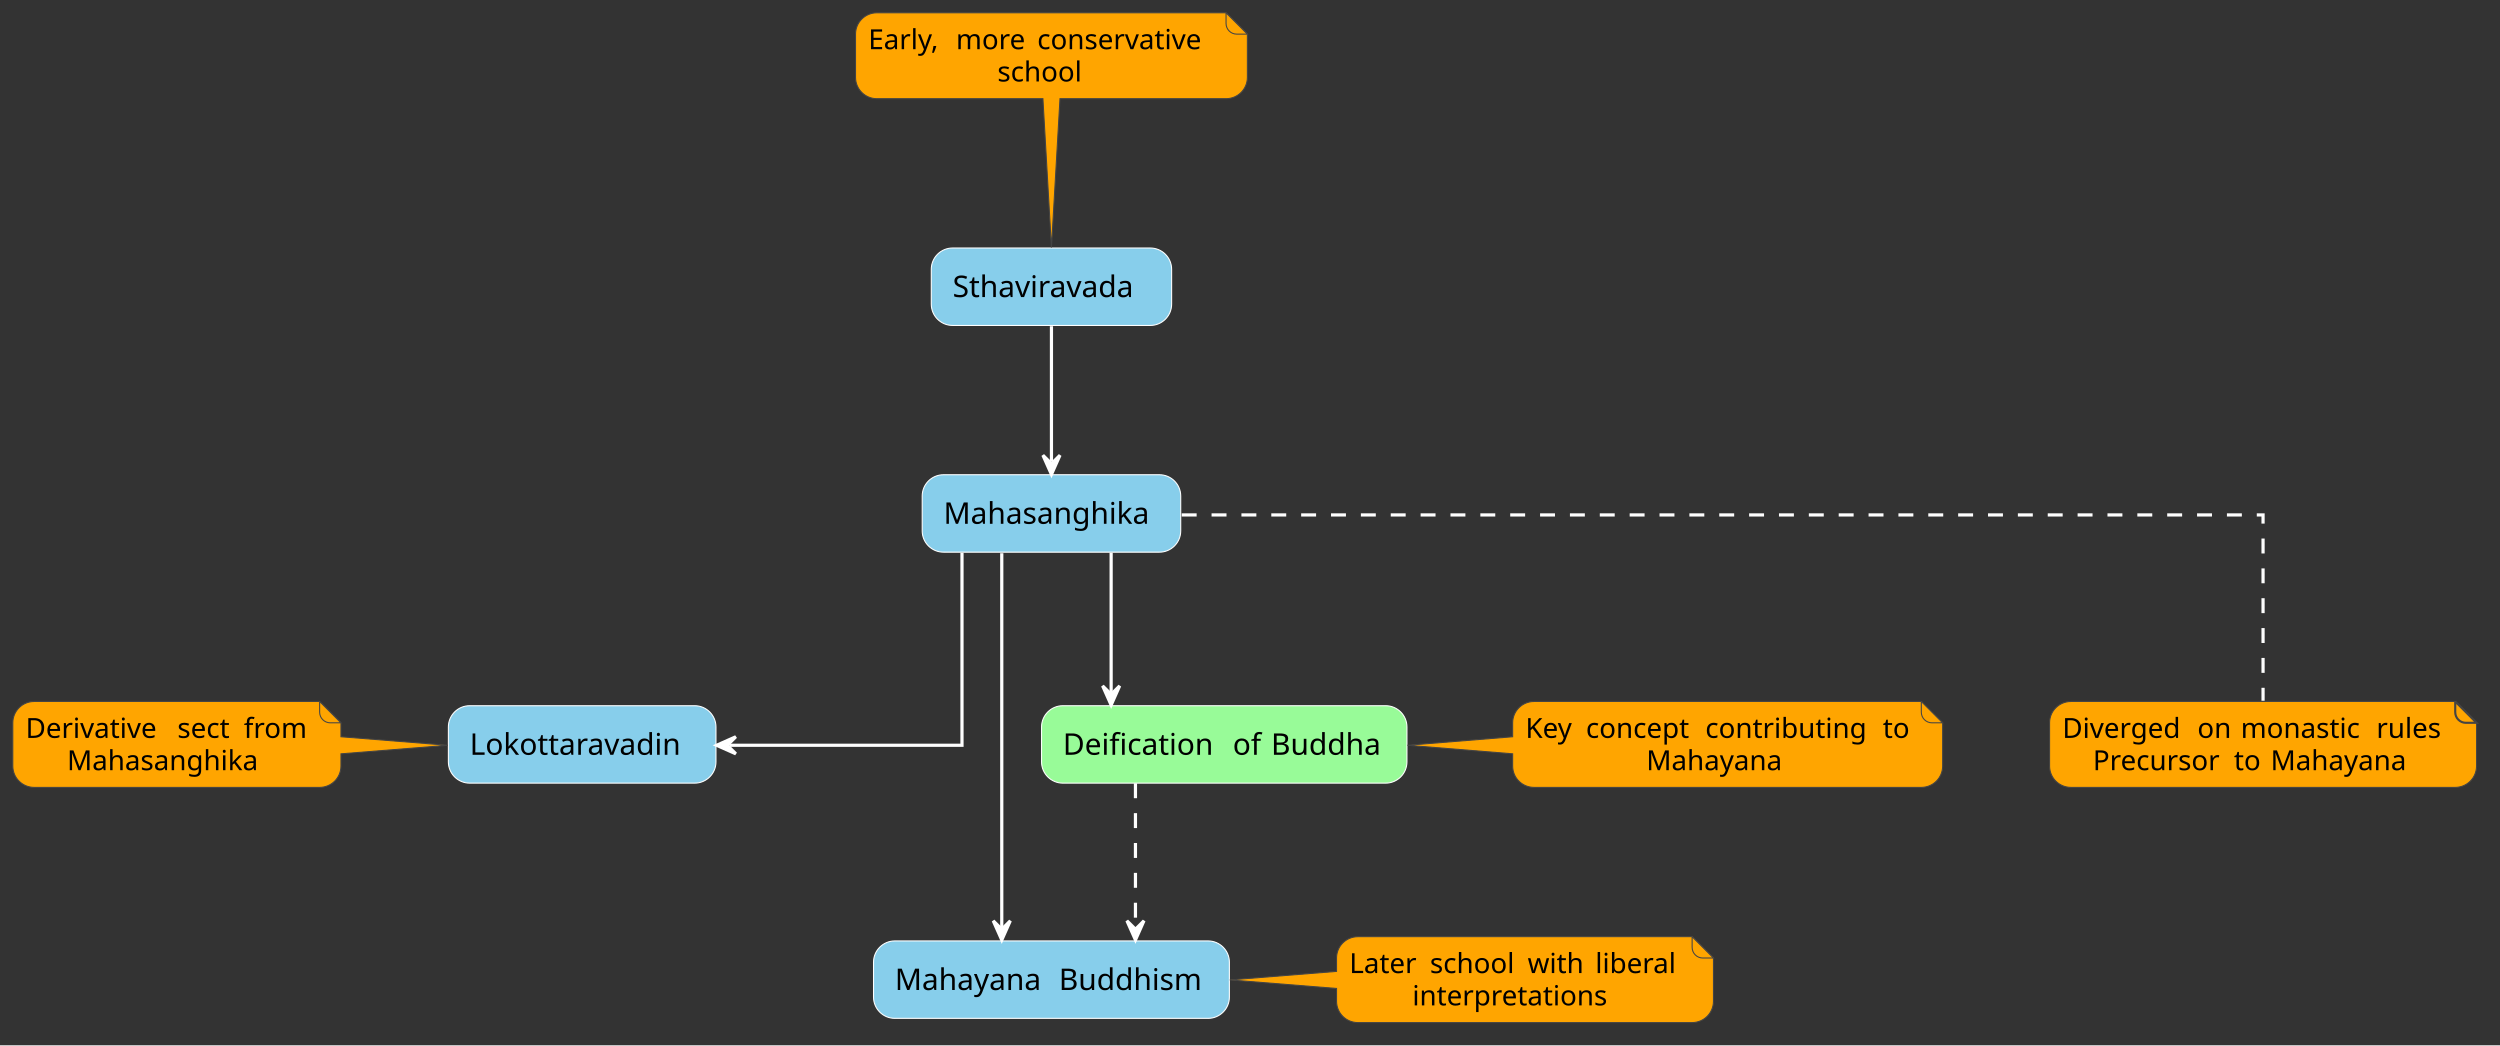
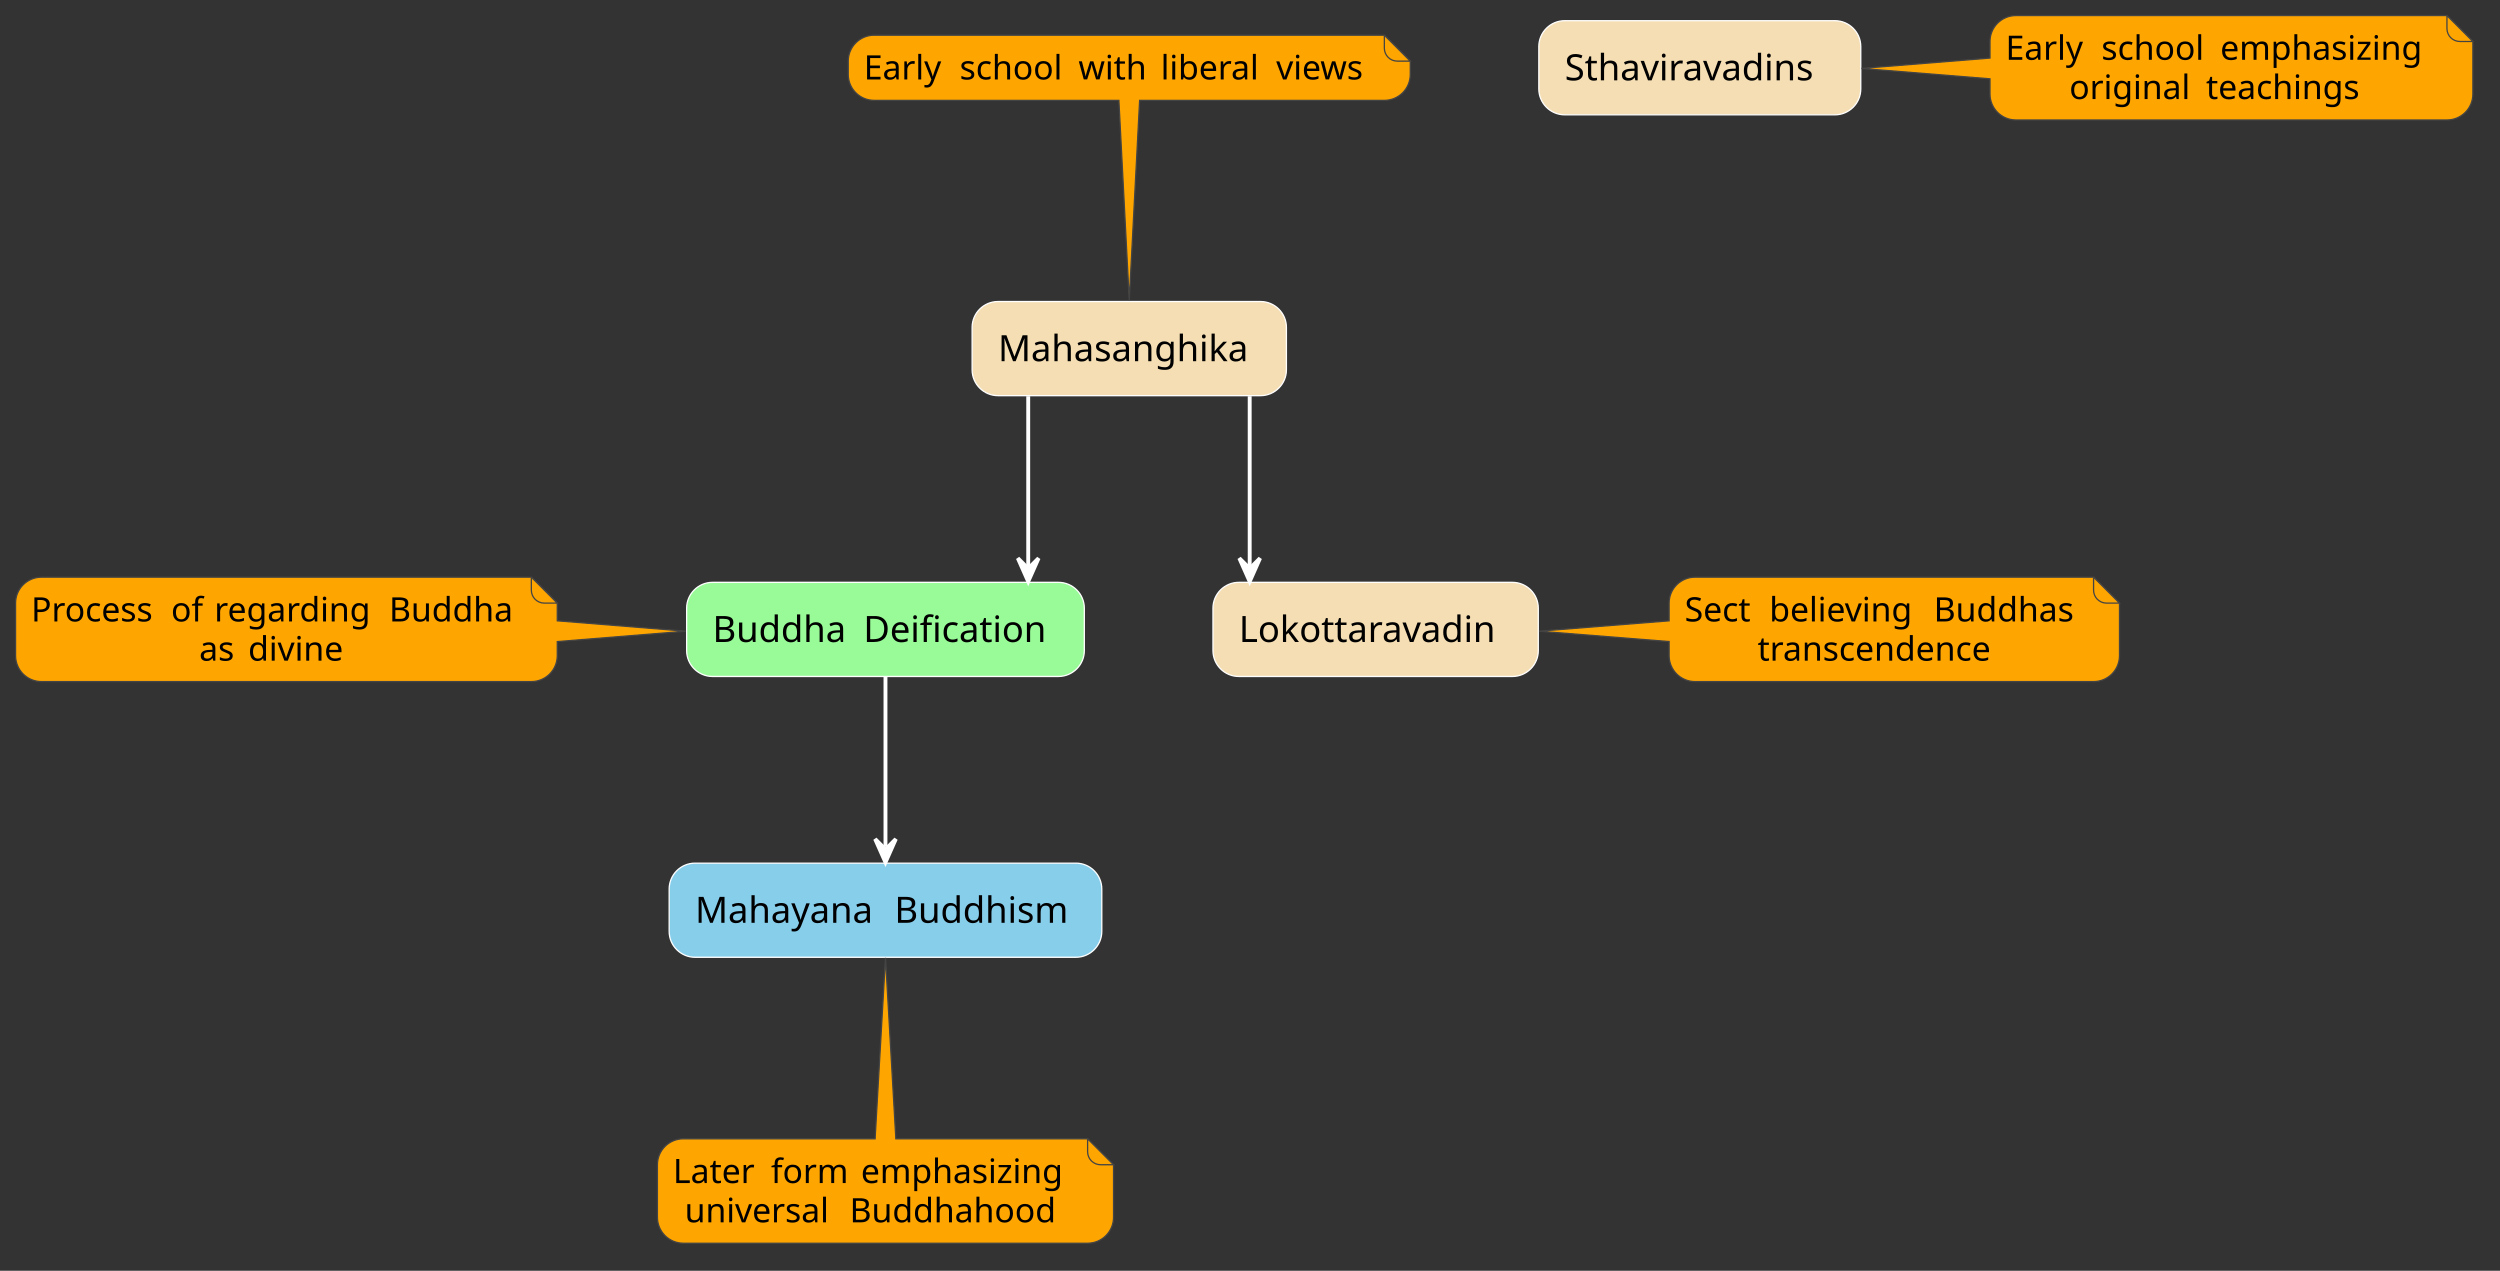
- <svg xmlns="http://www.w3.org/2000/svg" contentStyleType="text/css" data-diagram-type="CLASS" height="490px" preserveAspectRatio="none" style="width:1172px;height:490px;background:#333333;" version="1.1" viewBox="0 0 1172 490" width="1172px" zoomAndPan="magnify">
+ <svg xmlns="http://www.w3.org/2000/svg" contentStyleType="text/css" data-diagram-type="CLASS" height="490px" preserveAspectRatio="none" style="width:964px;height:490px;background:#333333;" version="1.1" viewBox="0 0 964 490" width="964px" zoomAndPan="magnify">
  <defs />
  <g>
-     <rect fill="#333333" height="490" style="stroke:none;stroke-width:1;" width="1172" x="0" y="0" />
-     <g class="entity" data-entity="Sthaviravada" data-source-line="23" data-uid="ent0002" id="entity_Sthaviravada">
-       <rect fill="#87CEEB" height="36.297" rx="10" ry="10" style="stroke:#FFFFFF;stroke-width:0.5;" width="112.668" x="436.59" y="116.27" />
-       <text fill="#000000" font-family="Sans-Serif" font-size="14" lengthAdjust="spacing" textLength="92.668" x="446.59" y="139.265">Sthaviravada</text>
+     <rect fill="#333333" height="490" style="stroke:none;stroke-width:1;" width="964" x="0" y="0" />
+     <g class="entity" data-entity="Sthaviravadins" data-source-line="23" data-uid="ent0002" id="entity_Sthaviravadins">
+       <rect fill="#F5DEB3" height="36.297" rx="10" ry="10" style="stroke:#FFFFFF;stroke-width:0.5;" width="124.145" x="593.37" y="7.98" />
+       <text fill="#000000" font-family="Sans-Serif" font-size="14" lengthAdjust="spacing" textLength="104.145" x="603.37" y="30.975">Sthaviravadins</text>
    </g>
    <g class="entity" data-entity="Mahasanghika" data-source-line="24" data-uid="ent0003" id="entity_Mahasanghika">
-       <rect fill="#87CEEB" height="36.297" rx="10" ry="10" style="stroke:#FFFFFF;stroke-width:0.5;" width="121.192" x="432.33" y="222.56" />
-       <text fill="#000000" font-family="Sans-Serif" font-size="14" lengthAdjust="spacing" textLength="101.192" x="442.33" y="245.555">Mahasanghika</text>
+       <rect fill="#F5DEB3" height="36.297" rx="10" ry="10" style="stroke:#FFFFFF;stroke-width:0.5;" width="121.192" x="374.85" y="116.27" />
+       <text fill="#000000" font-family="Sans-Serif" font-size="14" lengthAdjust="spacing" textLength="101.192" x="384.85" y="139.265">Mahasanghika</text>
    </g>
-     <g class="entity" data-entity="Mahayana Buddhism" data-source-line="25" data-uid="ent0004" id="entity_Mahayana Buddhism">
-       <rect fill="#87CEEB" height="36.297" rx="10" ry="10" style="stroke:#FFFFFF;stroke-width:0.5;" width="166.822" x="409.51" y="441.11" />
-       <text fill="#000000" font-family="Sans-Serif" font-size="14" lengthAdjust="spacing" textLength="72.427" x="419.51" y="464.105">Mahayana</text>
-       <text fill="#000000" font-family="Sans-Serif" font-size="14" lengthAdjust="spacing" textLength="4.45" x="491.937" y="464.105"> </text>
-       <text fill="#000000" font-family="Sans-Serif" font-size="14" lengthAdjust="spacing" textLength="69.945" x="496.387" y="464.105">Buddhism</text>
+     <g class="entity" data-entity="Lokottaravadin" data-source-line="25" data-uid="ent0004" id="entity_Lokottaravadin">
+       <rect fill="#F5DEB3" height="36.297" rx="10" ry="10" style="stroke:#FFFFFF;stroke-width:0.5;" width="125.444" x="467.72" y="224.55" />
+       <text fill="#000000" font-family="Sans-Serif" font-size="14" lengthAdjust="spacing" textLength="105.444" x="477.72" y="247.545">Lokottaravadin</text>
    </g>
-     <g class="entity" data-entity="Lokottaravadin" data-source-line="26" data-uid="ent0005" id="entity_Lokottaravadin">
-       <rect fill="#87CEEB" height="36.297" rx="10" ry="10" style="stroke:#FFFFFF;stroke-width:0.5;" width="125.444" x="210.2" y="330.84" />
-       <text fill="#000000" font-family="Sans-Serif" font-size="14" lengthAdjust="spacing" textLength="105.444" x="220.2" y="353.835">Lokottaravadin</text>
+     <g class="entity" data-entity="Mahayana Buddhism" data-source-line="28" data-uid="ent0005" id="entity_Mahayana Buddhism">
+       <rect fill="#87CEEB" height="36.297" rx="10" ry="10" style="stroke:#FFFFFF;stroke-width:0.5;" width="166.822" x="258.03" y="332.83" />
+       <text fill="#000000" font-family="Sans-Serif" font-size="14" lengthAdjust="spacing" textLength="72.427" x="268.03" y="355.825">Mahayana</text>
+       <text fill="#000000" font-family="Sans-Serif" font-size="14" lengthAdjust="spacing" textLength="4.45" x="340.457" y="355.825"> </text>
+       <text fill="#000000" font-family="Sans-Serif" font-size="14" lengthAdjust="spacing" textLength="69.945" x="344.907" y="355.825">Buddhism</text>
    </g>
-     <g class="entity" data-entity="Deification of Buddha" data-source-line="27" data-uid="ent0006" id="entity_Deification of Buddha">
-       <rect fill="#98FB98" height="36.297" rx="10" ry="10" style="stroke:#FFFFFF;stroke-width:0.5;" width="171.293" x="488.28" y="330.84" />
-       <text fill="#000000" font-family="Sans-Serif" font-size="14" lengthAdjust="spacing" textLength="75.195" x="498.28" y="353.835">Deification</text>
-       <text fill="#000000" font-family="Sans-Serif" font-size="14" lengthAdjust="spacing" textLength="4.45" x="573.475" y="353.835"> </text>
-       <text fill="#000000" font-family="Sans-Serif" font-size="14" lengthAdjust="spacing" textLength="13.494" x="577.926" y="353.835">of</text>
-       <text fill="#000000" font-family="Sans-Serif" font-size="14" lengthAdjust="spacing" textLength="4.45" x="591.42" y="353.835"> </text>
-       <text fill="#000000" font-family="Sans-Serif" font-size="14" lengthAdjust="spacing" textLength="53.703" x="595.87" y="353.835">Buddha</text>
+     <g class="entity" data-entity="Buddha Deification" data-source-line="29" data-uid="ent0006" id="entity_Buddha Deification">
+       <rect fill="#98FB98" height="36.297" rx="10" ry="10" style="stroke:#FFFFFF;stroke-width:0.5;" width="153.349" x="264.77" y="224.55" />
+       <text fill="#000000" font-family="Sans-Serif" font-size="14" lengthAdjust="spacing" textLength="53.703" x="274.77" y="247.545">Buddha</text>
+       <text fill="#000000" font-family="Sans-Serif" font-size="14" lengthAdjust="spacing" textLength="4.45" x="328.473" y="247.545"> </text>
+       <text fill="#000000" font-family="Sans-Serif" font-size="14" lengthAdjust="spacing" textLength="75.195" x="332.923" y="247.545">Deification</text>
    </g>
-     <g class="entity" data-entity="GMN12" data-source-line="38" data-uid="ent0013" id="entity_GMN12">
-       <path d="M401.07,16 L401.07,36.266 A10,10 0 0 0 411.07,46.266 L488.92,46.266 L492.92,116.03 L496.92,46.266 L574.773,46.266 A10,10 0 0 0 584.773,36.266 L584.773,16 L574.773,6 L411.07,6 A10,10 0 0 0 401.07,16" fill="#FFA500" style="stroke:#444444;stroke-width:0.5;" />
-       <path d="M574.773,6 L574.773,11 A5,5 0 0 0 579.773,16 L584.773,16 L574.773,6" fill="#FFA500" style="stroke:#444444;stroke-width:0.5;" />
-       <text fill="#000000" font-family="Sans-Serif" font-size="13" lengthAdjust="spacing" textLength="36.962" x="407.07" y="23.067">Early,</text>
-       <text fill="#000000" font-family="Sans-Serif" font-size="13" lengthAdjust="spacing" textLength="4.132" x="444.032" y="23.067"> </text>
-       <text fill="#000000" font-family="Sans-Serif" font-size="13" lengthAdjust="spacing" textLength="33.96" x="448.165" y="23.067">more</text>
-       <text fill="#000000" font-family="Sans-Serif" font-size="13" lengthAdjust="spacing" textLength="4.132" x="482.125" y="23.067"> </text>
-       <text fill="#000000" font-family="Sans-Serif" font-size="13" lengthAdjust="spacing" textLength="83.516" x="486.257" y="23.067">conservative</text>
-       <text fill="#000000" font-family="Sans-Serif" font-size="13" lengthAdjust="spacing" textLength="41.679" x="467.582" y="38.2">school</text>
+     <g class="entity" data-entity="GMN10" data-source-line="39" data-uid="ent0011" id="entity_GMN10">
+       <path d="M327.08,23.57 L327.08,28.703 A10,10 0 0 0 337.08,38.703 L431.44,38.703 L435.44,115.79 L439.44,38.703 L533.804,38.703 A10,10 0 0 0 543.804,28.703 L543.804,23.57 L533.804,13.57 L337.08,13.57 A10,10 0 0 0 327.08,23.57" fill="#FFA500" style="stroke:#444444;stroke-width:0.5;" />
+       <path d="M533.804,13.57 L533.804,18.57 A5,5 0 0 0 538.804,23.57 L543.804,23.57 L533.804,13.57" fill="#FFA500" style="stroke:#444444;stroke-width:0.5;" />
+       <text fill="#000000" font-family="Sans-Serif" font-size="13" lengthAdjust="spacing" textLength="32.83" x="333.08" y="30.637">Early</text>
+       <text fill="#000000" font-family="Sans-Serif" font-size="13" lengthAdjust="spacing" textLength="4.132" x="365.91" y="30.637"> </text>
+       <text fill="#000000" font-family="Sans-Serif" font-size="13" lengthAdjust="spacing" textLength="41.679" x="370.042" y="30.637">school</text>
+       <text fill="#000000" font-family="Sans-Serif" font-size="13" lengthAdjust="spacing" textLength="4.132" x="411.721" y="30.637"> </text>
+       <text fill="#000000" font-family="Sans-Serif" font-size="13" lengthAdjust="spacing" textLength="27.581" x="415.853" y="30.637">with</text>
+       <text fill="#000000" font-family="Sans-Serif" font-size="13" lengthAdjust="spacing" textLength="4.132" x="443.434" y="30.637"> </text>
+       <text fill="#000000" font-family="Sans-Serif" font-size="13" lengthAdjust="spacing" textLength="40.397" x="447.566" y="30.637">liberal</text>
+       <text fill="#000000" font-family="Sans-Serif" font-size="13" lengthAdjust="spacing" textLength="4.132" x="487.963" y="30.637"> </text>
+       <text fill="#000000" font-family="Sans-Serif" font-size="13" lengthAdjust="spacing" textLength="36.709" x="492.095" y="30.637">views</text>
    </g>
-     <g class="entity" data-entity="GMN15" data-source-line="42" data-uid="ent0016" id="entity_GMN15">
-       <path d="M960.84,338.86 L960.84,359.126 A10,10 0 0 0 970.84,369.126 L1151.009,369.126 A10,10 0 0 0 1161.009,359.126 L1161.009,338.86 L1151.009,328.86 L970.84,328.86 A10,10 0 0 0 960.84,338.86" fill="#FFA500" style="stroke:#444444;stroke-width:0.5;" />
-       <path d="M1151.009,328.86 L1151.009,333.86 A5,5 0 0 0 1156.009,338.86 L1161.009,338.86 L1151.009,328.86" fill="#FFA500" style="stroke:#444444;stroke-width:1;" />
-       <text fill="#000000" font-family="Sans-Serif" font-size="13" lengthAdjust="spacing" textLength="59.16" x="966.84" y="345.927">Diverged</text>
-       <text fill="#000000" font-family="Sans-Serif" font-size="13" lengthAdjust="spacing" textLength="4.132" x="1026" y="345.927"> </text>
-       <text fill="#000000" font-family="Sans-Serif" font-size="13" lengthAdjust="spacing" textLength="16.193" x="1030.132" y="345.927">on</text>
-       <text fill="#000000" font-family="Sans-Serif" font-size="13" lengthAdjust="spacing" textLength="4.132" x="1046.325" y="345.927"> </text>
-       <text fill="#000000" font-family="Sans-Serif" font-size="13" lengthAdjust="spacing" textLength="59.452" x="1050.458" y="345.927">monastic</text>
-       <text fill="#000000" font-family="Sans-Serif" font-size="13" lengthAdjust="spacing" textLength="4.132" x="1109.91" y="345.927"> </text>
-       <text fill="#000000" font-family="Sans-Serif" font-size="13" lengthAdjust="spacing" textLength="31.967" x="1114.042" y="345.927">rules</text>
-       <text fill="#000000" font-family="Sans-Serif" font-size="13" lengthAdjust="spacing" textLength="61.985" x="981.148" y="361.06">Precursor</text>
-       <text fill="#000000" font-family="Sans-Serif" font-size="13" lengthAdjust="spacing" textLength="4.132" x="1043.132" y="361.06"> </text>
-       <text fill="#000000" font-family="Sans-Serif" font-size="13" lengthAdjust="spacing" textLength="13.051" x="1047.265" y="361.06">to</text>
-       <text fill="#000000" font-family="Sans-Serif" font-size="13" lengthAdjust="spacing" textLength="4.132" x="1060.316" y="361.06"> </text>
-       <text fill="#000000" font-family="Sans-Serif" font-size="13" lengthAdjust="spacing" textLength="67.253" x="1064.448" y="361.06">Mahayana</text>
+     <g class="entity" data-entity="GMN13" data-source-line="43" data-uid="ent0014" id="entity_GMN13">
+       <path d="M643.61,232.56 L643.61,239.39 L593.45,243.39 L643.61,247.39 L643.61,252.826 A10,10 0 0 0 653.61,262.826 L807.278,262.826 A10,10 0 0 0 817.278,252.826 L817.278,232.56 L807.278,222.56 L653.61,222.56 A10,10 0 0 0 643.61,232.56" fill="#FFA500" style="stroke:#444444;stroke-width:0.5;" />
+       <path d="M807.278,222.56 L807.278,227.56 A5,5 0 0 0 812.278,232.56 L817.278,232.56 L807.278,222.56" fill="#FFA500" style="stroke:#444444;stroke-width:0.5;" />
+       <text fill="#000000" font-family="Sans-Serif" font-size="13" lengthAdjust="spacing" textLength="28.495" x="649.61" y="239.627">Sect</text>
+       <text fill="#000000" font-family="Sans-Serif" font-size="13" lengthAdjust="spacing" textLength="4.132" x="678.105" y="239.627"> </text>
+       <text fill="#000000" font-family="Sans-Serif" font-size="13" lengthAdjust="spacing" textLength="59.268" x="682.237" y="239.627">believing</text>
+       <text fill="#000000" font-family="Sans-Serif" font-size="13" lengthAdjust="spacing" textLength="4.132" x="741.505" y="239.627"> </text>
+       <text fill="#000000" font-family="Sans-Serif" font-size="13" lengthAdjust="spacing" textLength="56.64" x="745.637" y="239.627">Buddhas</text>
+       <text fill="#000000" font-family="Sans-Serif" font-size="13" lengthAdjust="spacing" textLength="96.44" x="677.724" y="254.76">transcendence</text>
    </g>
-     <g class="entity" data-entity="GMN18" data-source-line="47" data-uid="ent0019" id="entity_GMN18">
-       <path d="M626.57,449.12 L626.57,455.39 L576.53,459.39 L626.57,463.39 L626.57,469.386 A10,10 0 0 0 636.57,479.386 L793.272,479.386 A10,10 0 0 0 803.272,469.386 L803.272,449.12 L793.272,439.12 L636.57,439.12 A10,10 0 0 0 626.57,449.12" fill="#FFA500" style="stroke:#444444;stroke-width:0.5;" />
-       <path d="M793.272,439.12 L793.272,444.12 A5,5 0 0 0 798.272,449.12 L803.272,449.12 L793.272,439.12" fill="#FFA500" style="stroke:#444444;stroke-width:0.5;" />
-       <text fill="#000000" font-family="Sans-Serif" font-size="13" lengthAdjust="spacing" textLength="33.649" x="632.57" y="456.187">Later</text>
-       <text fill="#000000" font-family="Sans-Serif" font-size="13" lengthAdjust="spacing" textLength="4.132" x="666.219" y="456.187"> </text>
-       <text fill="#000000" font-family="Sans-Serif" font-size="13" lengthAdjust="spacing" textLength="41.679" x="670.351" y="456.187">school</text>
-       <text fill="#000000" font-family="Sans-Serif" font-size="13" lengthAdjust="spacing" textLength="4.132" x="712.03" y="456.187"> </text>
-       <text fill="#000000" font-family="Sans-Serif" font-size="13" lengthAdjust="spacing" textLength="27.581" x="716.162" y="456.187">with</text>
-       <text fill="#000000" font-family="Sans-Serif" font-size="13" lengthAdjust="spacing" textLength="4.132" x="743.743" y="456.187"> </text>
-       <text fill="#000000" font-family="Sans-Serif" font-size="13" lengthAdjust="spacing" textLength="40.397" x="747.875" y="456.187">liberal</text>
-       <text fill="#000000" font-family="Sans-Serif" font-size="13" lengthAdjust="spacing" textLength="96.624" x="662.109" y="471.32">interpretations</text>
+     <g class="entity" data-entity="GMN16" data-source-line="47" data-uid="ent0017" id="entity_GMN16">
+       <path d="M6,232.56 L6,252.826 A10,10 0 0 0 16,262.826 L204.884,262.826 A10,10 0 0 0 214.884,252.826 L214.884,247.39 L264.42,243.39 L214.884,239.39 L214.884,232.56 L204.884,222.56 L16,222.56 A10,10 0 0 0 6,232.56" fill="#FFA500" style="stroke:#444444;stroke-width:0.5;" />
+       <path d="M204.884,222.56 L204.884,227.56 A5,5 0 0 0 209.884,232.56 L214.884,232.56 L204.884,222.56" fill="#FFA500" style="stroke:#444444;stroke-width:0.5;" />
+       <text fill="#000000" font-family="Sans-Serif" font-size="13" lengthAdjust="spacing" textLength="49.829" x="12" y="239.627">Process</text>
+       <text fill="#000000" font-family="Sans-Serif" font-size="13" lengthAdjust="spacing" textLength="4.132" x="61.829" y="239.627"> </text>
+       <text fill="#000000" font-family="Sans-Serif" font-size="13" lengthAdjust="spacing" textLength="12.53" x="65.961" y="239.627">of</text>
+       <text fill="#000000" font-family="Sans-Serif" font-size="13" lengthAdjust="spacing" textLength="4.132" x="78.492" y="239.627"> </text>
+       <text fill="#000000" font-family="Sans-Serif" font-size="13" lengthAdjust="spacing" textLength="63.261" x="82.624" y="239.627">regarding</text>
+       <text fill="#000000" font-family="Sans-Serif" font-size="13" lengthAdjust="spacing" textLength="4.132" x="145.885" y="239.627"> </text>
+       <text fill="#000000" font-family="Sans-Serif" font-size="13" lengthAdjust="spacing" textLength="49.867" x="150.017" y="239.627">Buddha</text>
+       <text fill="#000000" font-family="Sans-Serif" font-size="13" lengthAdjust="spacing" textLength="14.739" x="76.803" y="254.76">as</text>
+       <text fill="#000000" font-family="Sans-Serif" font-size="13" lengthAdjust="spacing" textLength="4.132" x="91.543" y="254.76"> </text>
+       <text fill="#000000" font-family="Sans-Serif" font-size="13" lengthAdjust="spacing" textLength="39.406" x="95.675" y="254.76">divine</text>
    </g>
-     <g class="entity" data-entity="GMN21" data-source-line="51" data-uid="ent0022" id="entity_GMN21">
-       <path d="M6,338.86 L6,359.126 A10,10 0 0 0 16,369.126 L149.844,369.126 A10,10 0 0 0 159.844,359.126 L159.844,353.39 L209.95,349.39 L159.844,345.39 L159.844,338.86 L149.844,328.86 L16,328.86 A10,10 0 0 0 6,338.86" fill="#FFA500" style="stroke:#444444;stroke-width:0.5;" />
-       <path d="M149.844,328.86 L149.844,333.86 A5,5 0 0 0 154.844,338.86 L159.844,338.86 L149.844,328.86" fill="#FFA500" style="stroke:#444444;stroke-width:0.5;" />
-       <text fill="#000000" font-family="Sans-Serif" font-size="13" lengthAdjust="spacing" textLength="67.025" x="12" y="345.927">Derivative</text>
-       <text fill="#000000" font-family="Sans-Serif" font-size="13" lengthAdjust="spacing" textLength="4.132" x="79.025" y="345.927"> </text>
-       <text fill="#000000" font-family="Sans-Serif" font-size="13" lengthAdjust="spacing" textLength="27.016" x="83.157" y="345.927">sect</text>
-       <text fill="#000000" font-family="Sans-Serif" font-size="13" lengthAdjust="spacing" textLength="4.132" x="110.173" y="345.927"> </text>
-       <text fill="#000000" font-family="Sans-Serif" font-size="13" lengthAdjust="spacing" textLength="30.539" x="114.305" y="345.927">from</text>
-       <text fill="#000000" font-family="Sans-Serif" font-size="13" lengthAdjust="spacing" textLength="93.964" x="31.44" y="361.06">Mahasanghika</text>
+     <g class="entity" data-entity="GMN19" data-source-line="51" data-uid="ent0020" id="entity_GMN19">
+       <path d="M253.5,449.12 L253.5,469.386 A10,10 0 0 0 263.5,479.386 L419.383,479.386 A10,10 0 0 0 429.383,469.386 L429.383,449.12 L419.383,439.12 L345.44,439.12 L341.44,369.34 L337.44,439.12 L263.5,439.12 A10,10 0 0 0 253.5,449.12" fill="#FFA500" style="stroke:#444444;stroke-width:0.5;" />
+       <path d="M419.383,439.12 L419.383,444.12 A5,5 0 0 0 424.383,449.12 L429.383,449.12 L419.383,439.12" fill="#FFA500" style="stroke:#444444;stroke-width:0.5;" />
+       <text fill="#000000" font-family="Sans-Serif" font-size="13" lengthAdjust="spacing" textLength="33.649" x="259.5" y="456.187">Later</text>
+       <text fill="#000000" font-family="Sans-Serif" font-size="13" lengthAdjust="spacing" textLength="4.132" x="293.149" y="456.187"> </text>
+       <text fill="#000000" font-family="Sans-Serif" font-size="13" lengthAdjust="spacing" textLength="30.539" x="297.281" y="456.187">form</text>
+       <text fill="#000000" font-family="Sans-Serif" font-size="13" lengthAdjust="spacing" textLength="4.132" x="327.82" y="456.187"> </text>
+       <text fill="#000000" font-family="Sans-Serif" font-size="13" lengthAdjust="spacing" textLength="82.431" x="331.952" y="456.187">emphasizing</text>
+       <text fill="#000000" font-family="Sans-Serif" font-size="13" lengthAdjust="spacing" textLength="59.477" x="264.004" y="471.32">universal</text>
+       <text fill="#000000" font-family="Sans-Serif" font-size="13" lengthAdjust="spacing" textLength="4.132" x="323.481" y="471.32"> </text>
+       <text fill="#000000" font-family="Sans-Serif" font-size="13" lengthAdjust="spacing" textLength="82.266" x="327.613" y="471.32">Buddhahood</text>
    </g>
-     <g class="entity" data-entity="GMN24" data-source-line="55" data-uid="ent0025" id="entity_GMN24">
-       <path d="M709.13,338.86 L709.13,345.39 L659.79,349.39 L709.13,353.39 L709.13,359.126 A10,10 0 0 0 719.13,369.126 L900.715,369.126 A10,10 0 0 0 910.715,359.126 L910.715,338.86 L900.715,328.86 L719.13,328.86 A10,10 0 0 0 709.13,338.86" fill="#FFA500" style="stroke:#444444;stroke-width:0.5;" />
-       <path d="M900.715,328.86 L900.715,333.86 A5,5 0 0 0 905.715,338.86 L910.715,338.86 L900.715,328.86" fill="#FFA500" style="stroke:#444444;stroke-width:0.5;" />
-       <text fill="#000000" font-family="Sans-Serif" font-size="13" lengthAdjust="spacing" textLength="24.216" x="715.13" y="345.927">Key</text>
-       <text fill="#000000" font-family="Sans-Serif" font-size="13" lengthAdjust="spacing" textLength="4.132" x="739.346" y="345.927"> </text>
-       <text fill="#000000" font-family="Sans-Serif" font-size="13" lengthAdjust="spacing" textLength="51.835" x="743.479" y="345.927">concept</text>
-       <text fill="#000000" font-family="Sans-Serif" font-size="13" lengthAdjust="spacing" textLength="4.132" x="795.314" y="345.927"> </text>
-       <text fill="#000000" font-family="Sans-Serif" font-size="13" lengthAdjust="spacing" textLength="79.085" x="799.446" y="345.927">contributing</text>
-       <text fill="#000000" font-family="Sans-Serif" font-size="13" lengthAdjust="spacing" textLength="4.132" x="878.531" y="345.927"> </text>
-       <text fill="#000000" font-family="Sans-Serif" font-size="13" lengthAdjust="spacing" textLength="13.051" x="882.664" y="345.927">to</text>
-       <text fill="#000000" font-family="Sans-Serif" font-size="13" lengthAdjust="spacing" textLength="67.253" x="771.795" y="361.06">Mahayana</text>
+     <g class="entity" data-entity="GMN22" data-source-line="55" data-uid="ent0023" id="entity_GMN22">
+       <path d="M767.34,16 L767.34,22.39 L717.78,26.39 L767.34,30.39 L767.34,36.266 A10,10 0 0 0 777.34,46.266 L943.544,46.266 A10,10 0 0 0 953.544,36.266 L953.544,16 L943.544,6 L777.34,6 A10,10 0 0 0 767.34,16" fill="#FFA500" style="stroke:#444444;stroke-width:0.5;" />
+       <path d="M943.544,6 L943.544,11 A5,5 0 0 0 948.544,16 L953.544,16 L943.544,6" fill="#FFA500" style="stroke:#444444;stroke-width:0.5;" />
+       <text fill="#000000" font-family="Sans-Serif" font-size="13" lengthAdjust="spacing" textLength="32.83" x="773.34" y="23.067">Early</text>
+       <text fill="#000000" font-family="Sans-Serif" font-size="13" lengthAdjust="spacing" textLength="4.132" x="806.17" y="23.067"> </text>
+       <text fill="#000000" font-family="Sans-Serif" font-size="13" lengthAdjust="spacing" textLength="41.679" x="810.302" y="23.067">school</text>
+       <text fill="#000000" font-family="Sans-Serif" font-size="13" lengthAdjust="spacing" textLength="4.132" x="851.981" y="23.067"> </text>
+       <text fill="#000000" font-family="Sans-Serif" font-size="13" lengthAdjust="spacing" textLength="82.431" x="856.113" y="23.067">emphasizing</text>
+       <text fill="#000000" font-family="Sans-Serif" font-size="13" lengthAdjust="spacing" textLength="48.591" x="797.918" y="38.2">original</text>
+       <text fill="#000000" font-family="Sans-Serif" font-size="13" lengthAdjust="spacing" textLength="4.132" x="846.509" y="38.2"> </text>
+       <text fill="#000000" font-family="Sans-Serif" font-size="13" lengthAdjust="spacing" textLength="63.324" x="850.642" y="38.2">teachings</text>
    </g>
-     <g class="link" data-entity-1="Sthaviravada" data-entity-2="Mahasanghika" data-source-line="30" data-uid="lnk7" id="link_Sthaviravada_Mahasanghika">
-       <path codeLine="30" d="M492.92,152.93 C492.92,172.44 492.92,196.98 492.92,216.41" fill="none" id="Sthaviravada-to-Mahasanghika" style="stroke:#FFFFFF;stroke-width:1.5;" />
-       <polygon fill="#FFFFFF" points="492.92,222.41,496.92,213.41,492.92,217.41,488.92,213.41,492.92,222.41" style="stroke:#FFFFFF;stroke-width:1.5;" />
+     <g class="link" data-entity-1="Mahasanghika" data-entity-2="Lokottaravadin" data-source-line="32" data-uid="lnk7" id="link_Mahasanghika_Lokottaravadin">
+       <path codeLine="32" d="M481.88,152.78 C481.88,172.69 481.88,198.29 481.88,218.24" fill="none" id="Mahasanghika-to-Lokottaravadin" style="stroke:#FFFFFF;stroke-width:1.5;" />
+       <polygon fill="#FFFFFF" points="481.88,224.24,485.88,215.24,481.88,219.24,477.88,215.24,481.88,224.24" style="stroke:#FFFFFF;stroke-width:1.5;" />
    </g>
-     <g class="link" data-entity-1="Mahasanghika" data-entity-2="Mahayana Buddhism" data-source-line="31" data-uid="lnk8" id="link_Mahasanghika_Mahayana Buddhism">
-       <path codeLine="31" d="M469.63,259.34 C469.63,300.63 469.63,393.43 469.63,434.67" fill="none" id="Mahasanghika-to-Mahayana Buddhism" style="stroke:#FFFFFF;stroke-width:1.5;" />
-       <polygon fill="#FFFFFF" points="469.63,440.67,473.63,431.67,469.63,435.67,465.63,431.67,469.63,440.67" style="stroke:#FFFFFF;stroke-width:1.5;" />
+     <g class="link" data-entity-1="Mahasanghika" data-entity-2="Buddha Deification" data-source-line="33" data-uid="lnk8" id="link_Mahasanghika_Buddha Deification">
+       <path codeLine="33" d="M396.48,152.78 C396.48,172.69 396.48,198.29 396.48,218.24" fill="none" id="Mahasanghika-to-Buddha Deification" style="stroke:#FFFFFF;stroke-width:1.5;" />
+       <polygon fill="#FFFFFF" points="396.48,224.24,400.48,215.24,396.48,219.24,392.48,215.24,396.48,224.24" style="stroke:#FFFFFF;stroke-width:1.5;" />
    </g>
-     <g class="link" data-entity-1="Mahasanghika" data-entity-2="Lokottaravadin" data-source-line="32" data-uid="lnk9" id="link_Mahasanghika_Lokottaravadin">
-       <path codeLine="32" d="M450.98,259.15 C450.98,290.15 450.98,349.39 450.98,349.39 C450.98,349.39 393.17,349.39 341.95,349.39" fill="none" id="Mahasanghika-to-Lokottaravadin" style="stroke:#FFFFFF;stroke-width:1.5;" />
-       <polygon fill="#FFFFFF" points="335.95,349.39,344.95,353.39,340.95,349.39,344.95,345.39,335.95,349.39" style="stroke:#FFFFFF;stroke-width:1.5;" />
-     </g>
-     <g class="link" data-entity-1="Mahasanghika" data-entity-2="Deification of Buddha" data-source-line="33" data-uid="lnk10" id="link_Mahasanghika_Deification of Buddha">
-       <path codeLine="33" d="M520.9,259.08 C520.9,278.99 520.9,304.59 520.9,324.53" fill="none" id="Mahasanghika-to-Deification of Buddha" style="stroke:#FFFFFF;stroke-width:1.5;" />
-       <polygon fill="#FFFFFF" points="520.9,330.53,524.9,321.53,520.9,325.53,516.9,321.53,520.9,330.53" style="stroke:#FFFFFF;stroke-width:1.5;" />
-     </g>
-     <g class="link" data-entity-1="Deification of Buddha" data-entity-2="Mahayana Buddhism" data-source-line="34" data-uid="lnk11" id="link_Deification of Buddha_Mahayana Buddhism">
-       <path codeLine="34" d="M532.3,367.2 C532.3,387.51 532.3,414.19 532.3,434.65" fill="none" id="Deification of Buddha-to-Mahayana Buddhism" style="stroke:#FFFFFF;stroke-width:1.5;stroke-dasharray:7.0,7.0;" />
-       <polygon fill="#FFFFFF" points="532.3,440.65,536.3,431.65,532.3,435.65,528.3,431.65,532.3,440.65" style="stroke:#FFFFFF;stroke-width:1.5;" />
-     </g>
-     <g class="link" data-entity-1="Mahasanghika" data-entity-2="GMN15" data-source-line="42" data-uid="lnk17" id="link_Mahasanghika_GMN15">
-       <path d="M553.98,241.39 C700.68,241.39 1060.92,241.39 1060.92,241.39 C1060.92,241.39 1060.92,297.28 1060.92,328.5" fill="none" id="Mahasanghika-GMN15" style="stroke:#FFFFFF;stroke-width:1.5;stroke-dasharray:7.0,7.0;" />
+     <g class="link" data-entity-1="Buddha Deification" data-entity-2="Mahayana Buddhism" data-source-line="34" data-uid="lnk9" id="link_Buddha Deification_Mahayana Buddhism">
+       <path codeLine="34" d="M341.44,261.06 C341.44,280.97 341.44,306.57 341.44,326.52" fill="none" id="Buddha Deification-to-Mahayana Buddhism" style="stroke:#FFFFFF;stroke-width:1.5;" />
+       <polygon fill="#FFFFFF" points="341.44,332.52,345.44,323.52,341.44,327.52,337.44,323.52,341.44,332.52" style="stroke:#FFFFFF;stroke-width:1.5;" />
    </g>
  </g>
</svg>
